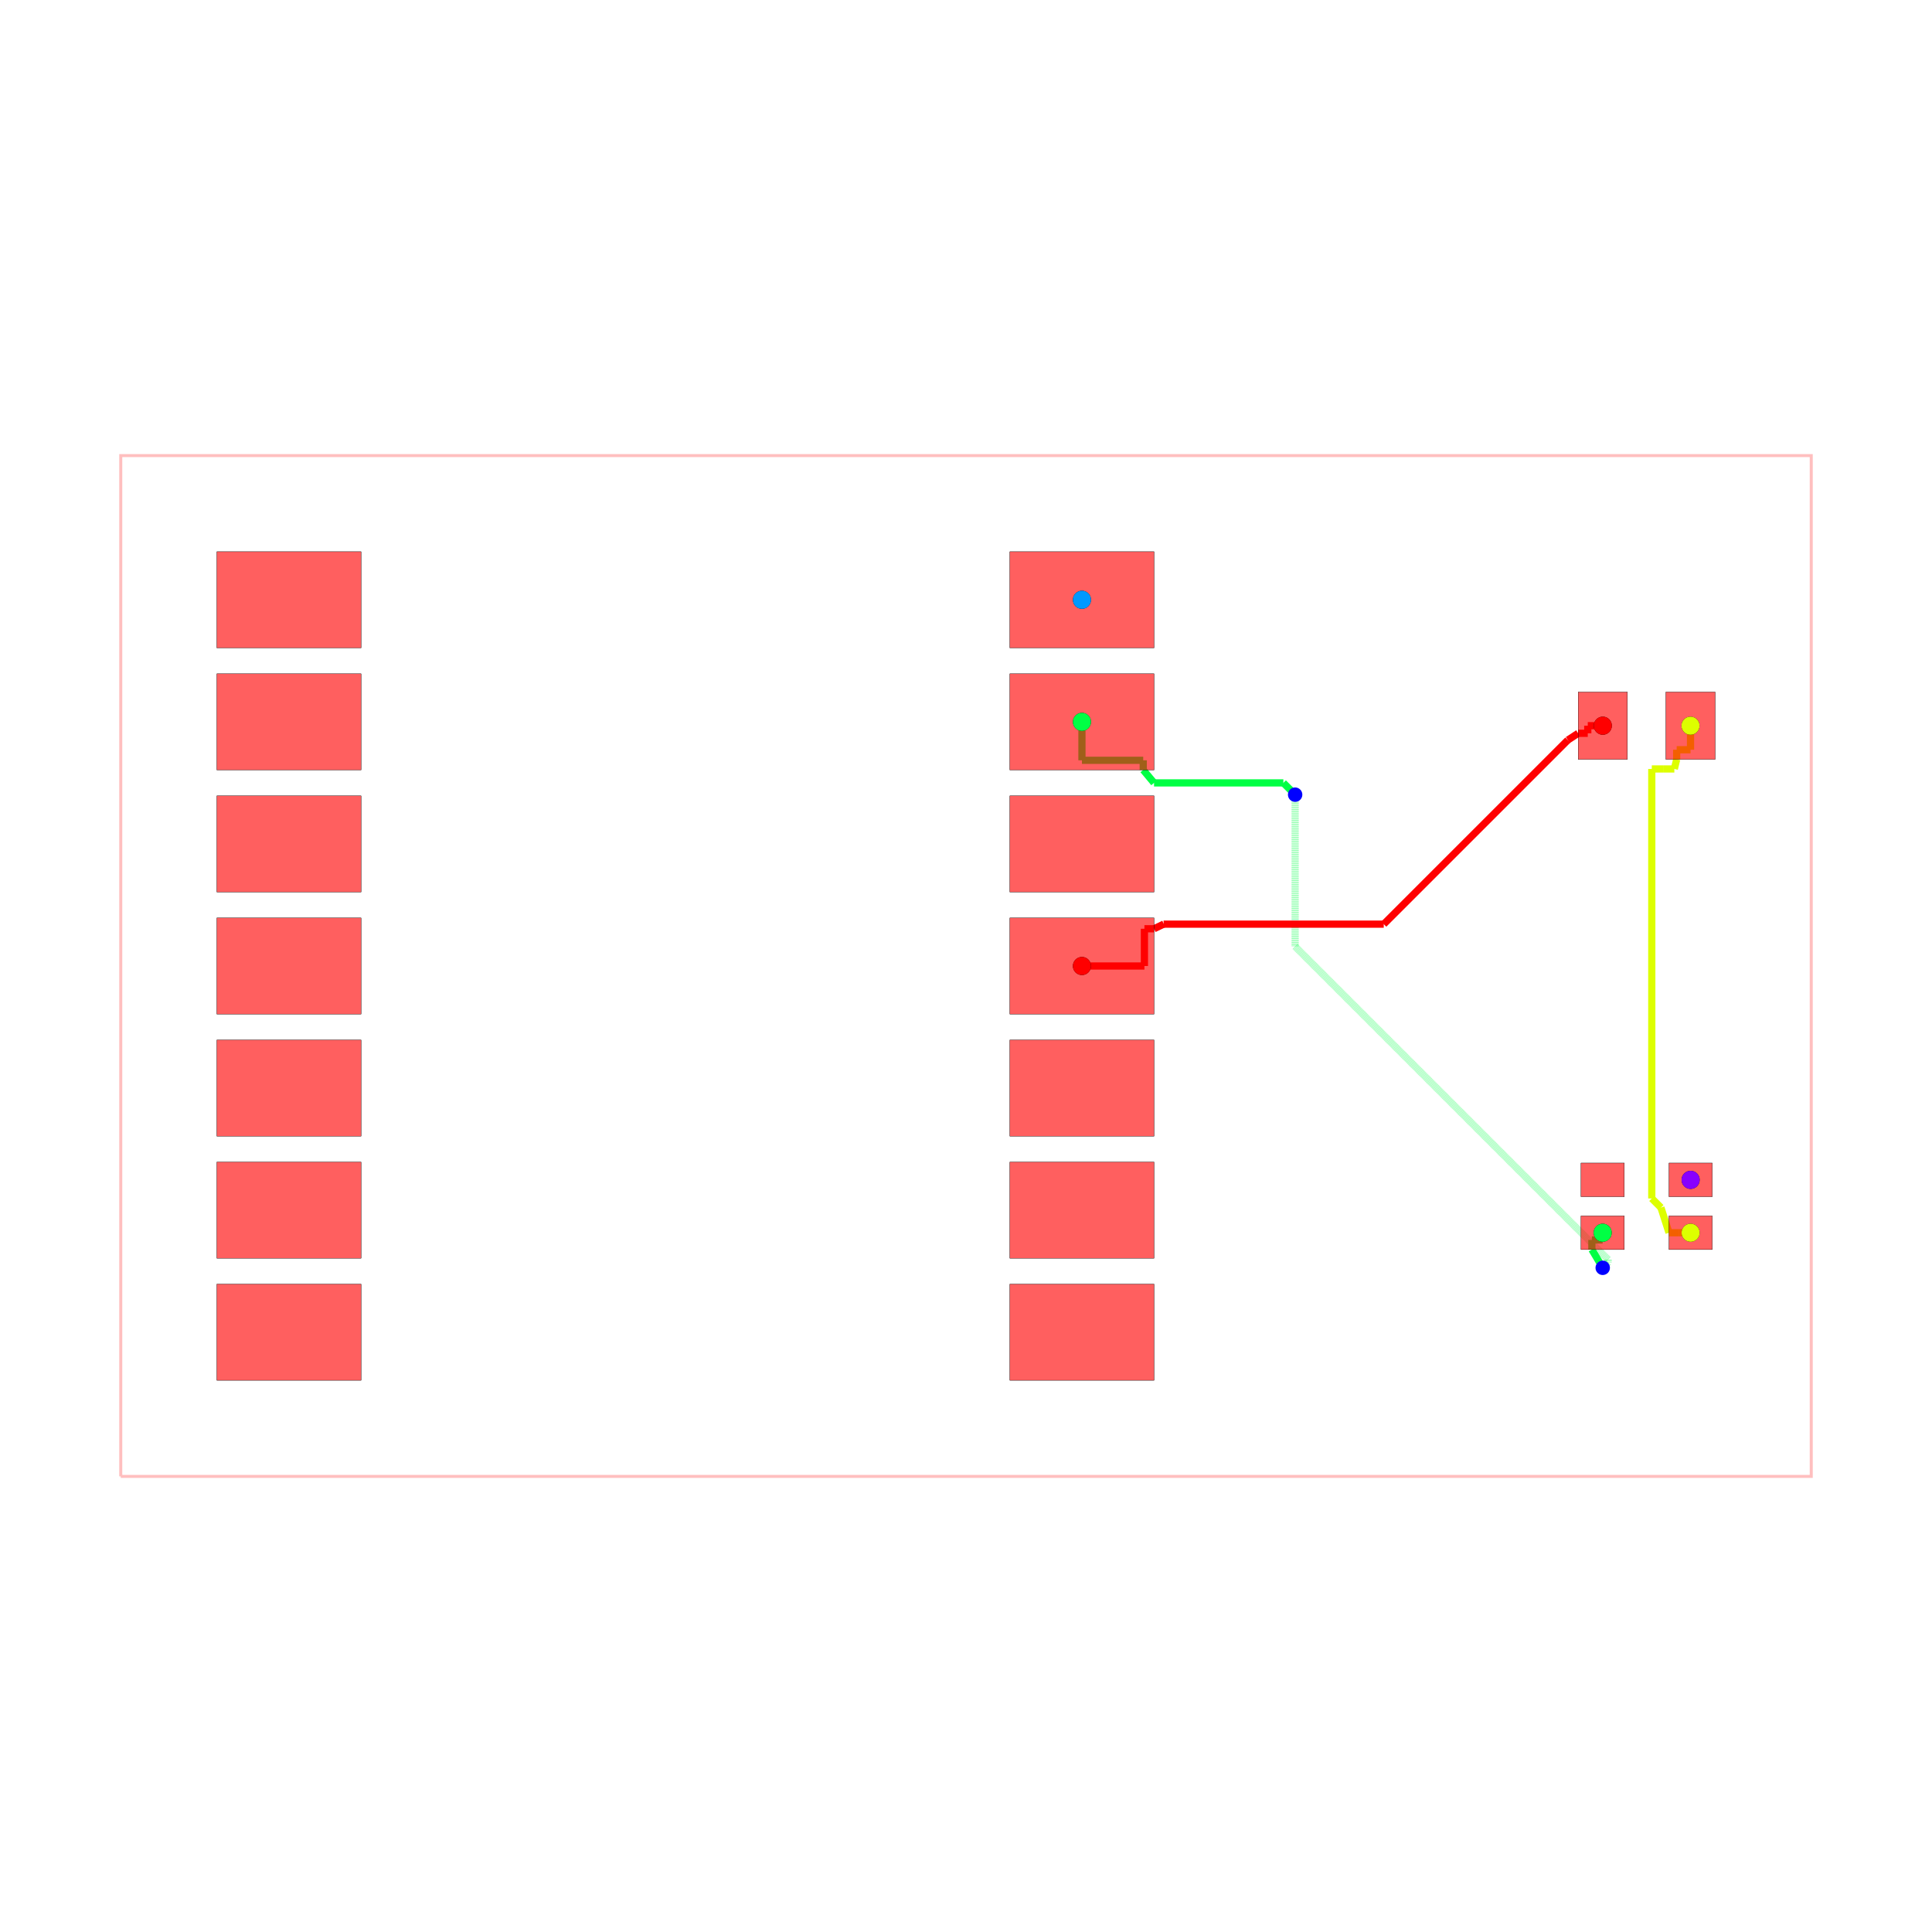
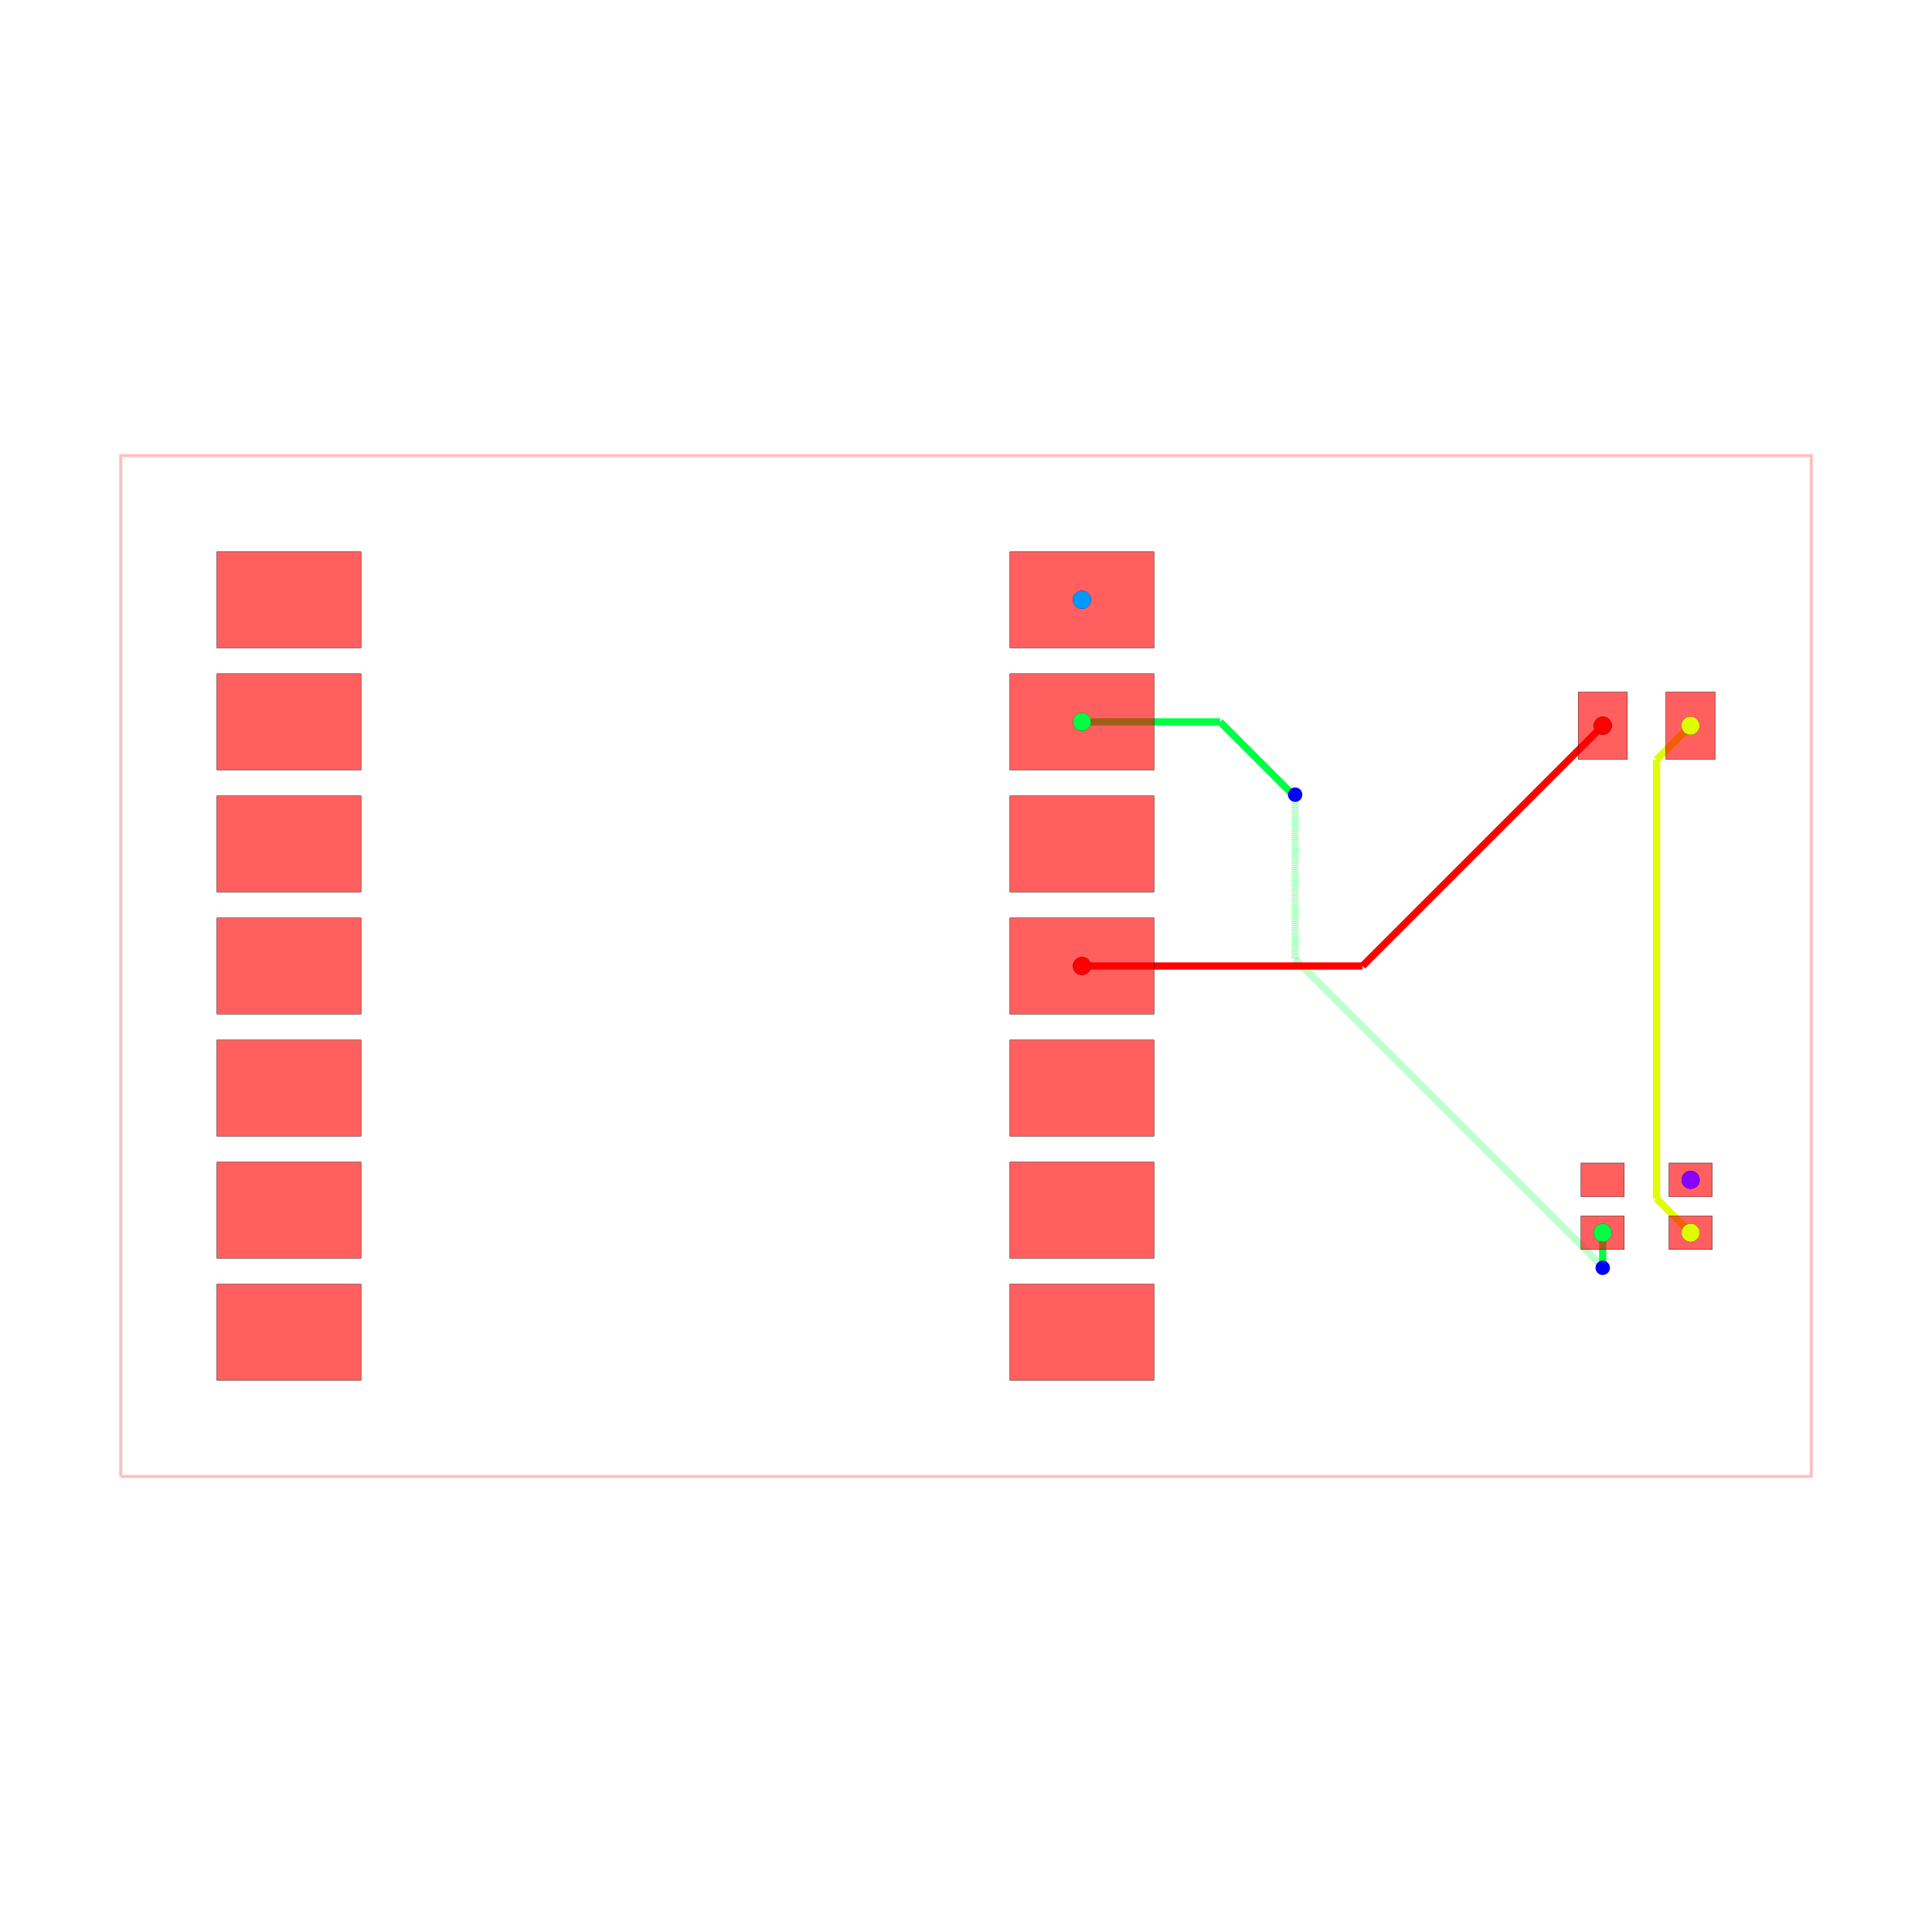
<svg xmlns="http://www.w3.org/2000/svg" width="640" height="640" viewBox="0 0 640 640">
  <rect width="100%" height="100%" fill="white" />
  <g>
    <polyline data-points="-11.749999999999998,-10.620000000000001 23.424999999999997,-10.620000000000001 23.424999999999997,10.620000000000001 -11.749999999999998,10.620000000000001 -11.749999999999998,-10.620000000000001" data-type="line" data-label="" points="40,489.075 600,489.075 600,150.925 40,150.925 40,489.075" fill="none" stroke="rgba(255,0,0,0.25)" stroke-width="1px" />
  </g>
  <g>
-     <polyline data-points="8.25,5.08 8.25,4.2800080000000005" data-type="line" data-label="" points="358.408,239.124 358.408,251.861" fill="none" stroke="hsl(136, 100%, 50%)" stroke-width="2.388" />
-   </g>
-   <g>
-     <polyline data-points="8.25,4.2800080000000005 9.525,4.2800080000000005" data-type="line" data-label="" points="358.408,251.861 378.706,251.861" fill="none" stroke="hsl(136, 100%, 50%)" stroke-width="2.388" />
-   </g>
-   <g>
-     <polyline data-points="9.525,4.2800080000000005 9.525,4.08" data-type="line" data-label="" points="378.706,251.861 378.706,255.045" fill="none" stroke="hsl(136, 100%, 50%)" stroke-width="2.388" />
-   </g>
-   <g>
-     <polyline data-points="9.525,4.08 9.75,3.81" data-type="line" data-label="" points="378.706,255.045 382.289,259.343" fill="none" stroke="hsl(136, 100%, 50%)" stroke-width="2.388" />
-   </g>
-   <g>
-     <polyline data-points="9.75,3.81 12.440999999999999,3.81" data-type="line" data-label="" points="382.289,259.343 425.13,259.343" fill="none" stroke="hsl(136, 100%, 50%)" stroke-width="2.388" />
-   </g>
-   <g>
-     <polyline data-points="12.440999999999999,3.81 12.686,3.565" data-type="line" data-label="" points="425.13,259.343 429.031,263.244" fill="none" stroke="hsl(136, 100%, 50%)" stroke-width="2.388" />
-   </g>
-   <g>
-     <polyline data-points="12.686,3.565 12.686,0.4048342248109087" data-type="line" data-label="" points="429.031,263.244 429.031,313.555" fill="none" stroke="rgba(0,255,68,0.5)" stroke-width="2.388" stroke-dasharray="0.2 0.2" />
-   </g>
-   <g>
-     <polyline data-points="12.686,0.4048342248109087 19.199305767228193,-6.108471542417284" data-type="line" data-label="" points="429.031,313.555 532.725,417.249" fill="none" stroke="rgba(0,255,68,0.5)" stroke-width="2.388" stroke-dasharray="0.2 0.2" />
-   </g>
-   <g>
-     <polyline data-points="19.199305767228193,-6.108471542417284 19.199305767228193,-6.166694232771806" data-type="line" data-label="" points="532.725,417.249 532.725,418.176" fill="none" stroke="rgba(0,255,68,0.5)" stroke-width="2.388" stroke-dasharray="0.2 0.2" />
-   </g>
-   <g>
-     <polyline data-points="19.199305767228193,-6.166694232771806 19.086,-6.28" data-type="line" data-label="" points="532.725,418.176 530.921,419.98" fill="none" stroke="rgba(0,255,68,0.5)" stroke-width="2.388" stroke-dasharray="0.2 0.2" />
-   </g>
-   <g>
-     <polyline data-points="19.086,-6.28 18.86,-5.900035999999998" data-type="line" data-label="" points="530.921,419.98 527.323,413.931" fill="none" stroke="hsl(136, 100%, 50%)" stroke-width="2.388" />
-   </g>
-   <g>
-     <polyline data-points="18.86,-5.900035999999998 18.86,-5.700028299999975" data-type="line" data-label="" points="527.323,413.931 527.323,410.747" fill="none" stroke="hsl(136, 100%, 50%)" stroke-width="2.388" />
-   </g>
-   <g>
-     <polyline data-points="18.86,-5.700028299999975 19.085,-5.700028299999975" data-type="line" data-label="" points="527.323,410.747 530.905,410.747" fill="none" stroke="hsl(136, 100%, 50%)" stroke-width="2.388" />
-   </g>
-   <g>
-     <polyline data-points="19.085,-5.700028299999975 19.085,-5.55" data-type="line" data-label="" points="530.905,410.747 530.905,408.358" fill="none" stroke="hsl(136, 100%, 50%)" stroke-width="2.388" />
-   </g>
-   <g>
-     <polyline data-points="20.915,-5.55 20.66503589999999,-5.55" data-type="line" data-label="" points="560.04,408.358 556.06,408.358" fill="none" stroke="hsl(68, 100%, 50%)" stroke-width="2.388" />
-   </g>
-   <g>
-     <polyline data-points="20.66503589999999,-5.55 20.46503589999999,-5.55" data-type="line" data-label="" points="556.06,408.358 552.876,408.358" fill="none" stroke="hsl(68, 100%, 50%)" stroke-width="2.388" />
-   </g>
-   <g>
-     <polyline data-points="20.46503589999999,-5.55 20.29711529479977,-5.026404030996076" data-type="line" data-label="" points="552.876,408.358 550.203,400.022" fill="none" stroke="hsl(68, 100%, 50%)" stroke-width="2.388" />
-   </g>
-   <g>
-     <polyline data-points="20.29711529479977,-5.026404030996076 20.297367903870377,-5.027191695445863" data-type="line" data-label="" points="550.203,400.022 550.207,400.035" fill="none" stroke="hsl(68, 100%, 50%)" stroke-width="2.388" />
-   </g>
-   <g>
-     <polyline data-points="20.297367903870377,-5.027191695445863 20.10696340671169,-4.836787198287174" data-type="line" data-label="" points="550.207,400.035 547.176,397.004" fill="none" stroke="hsl(68, 100%, 50%)" stroke-width="2.388" />
-   </g>
-   <g>
-     <polyline data-points="20.10696340671169,-4.836787198287174 20.10696340671169,4.0999919999999985" data-type="line" data-label="" points="547.176,397.004 547.176,254.726" fill="none" stroke="hsl(68, 100%, 50%)" stroke-width="2.388" />
-   </g>
-   <g>
-     <polyline data-points="20.10696340671169,4.0999919999999985 20.356613672652735,4.0999919999999985" data-type="line" data-label="" points="547.176,254.726 551.15,254.726" fill="none" stroke="hsl(68, 100%, 50%)" stroke-width="2.388" />
-   </g>
-   <g>
-     <polyline data-points="20.356613672652735,4.0999919999999985 20.57632978113277,4.0999919999999985" data-type="line" data-label="" points="551.15,254.726 554.648,254.726" fill="none" stroke="hsl(68, 100%, 50%)" stroke-width="2.388" />
-   </g>
-   <g>
-     <polyline data-points="20.57632978113277,4.0999919999999985 20.625,4.299999999999999" data-type="line" data-label="" points="554.648,254.726 555.423,251.542" fill="none" stroke="hsl(68, 100%, 50%)" stroke-width="2.388" />
-   </g>
-   <g>
-     <polyline data-points="20.625,4.299999999999999 20.625,4.500008000000001" data-type="line" data-label="" points="555.423,251.542 555.423,248.358" fill="none" stroke="hsl(68, 100%, 50%)" stroke-width="2.388" />
-   </g>
-   <g>
-     <polyline data-points="20.625,4.500008000000001 20.913,4.500008000000001" data-type="line" data-label="" points="555.423,248.358 560.008,248.358" fill="none" stroke="hsl(68, 100%, 50%)" stroke-width="2.388" />
-   </g>
-   <g>
-     <polyline data-points="20.913,4.500008000000001 20.913,5" data-type="line" data-label="" points="560.008,248.358 560.008,240.398" fill="none" stroke="hsl(68, 100%, 50%)" stroke-width="2.388" />
-   </g>
-   <g>
-     <polyline data-points="8.25,0 9.549992,0" data-type="line" data-label="" points="358.408,320 379.104,320" fill="none" stroke="hsl(0, 100%, 50%)" stroke-width="2.388" />
-   </g>
-   <g>
-     <polyline data-points="9.549992,0 9.549992,0.775" data-type="line" data-label="" points="379.104,320 379.104,307.662" fill="none" stroke="hsl(0, 100%, 50%)" stroke-width="2.388" />
-   </g>
-   <g>
-     <polyline data-points="9.549992,0.775 9.75,0.775" data-type="line" data-label="" points="379.104,307.662 382.289,307.662" fill="none" stroke="hsl(0, 100%, 50%)" stroke-width="2.388" />
-   </g>
-   <g>
-     <polyline data-points="9.75,0.775 9.952413884415995,0.8724807958796741" data-type="line" data-label="" points="382.289,307.662 385.511,306.11" fill="none" stroke="hsl(0, 100%, 50%)" stroke-width="2.388" />
-   </g>
-   <g>
-     <polyline data-points="9.952413884415995,0.8724807958796741 9.948677297029425,0.8706812873461184" data-type="line" data-label="" points="385.511,306.11 385.452,306.138" fill="none" stroke="hsl(0, 100%, 50%)" stroke-width="2.388" />
-   </g>
-   <g>
-     <polyline data-points="9.948677297029425,0.8706812873461184 14.529859368987697,0.8706812873461184" data-type="line" data-label="" points="385.452,306.138 458.386,306.138" fill="none" stroke="hsl(0, 100%, 50%)" stroke-width="2.388" />
-   </g>
-   <g>
-     <polyline data-points="14.529859368987697,0.8706812873461184 18.360285372370363,4.701107290728784" data-type="line" data-label="" points="458.386,306.138 519.368,245.157" fill="none" stroke="hsl(0, 100%, 50%)" stroke-width="2.388" />
-   </g>
-   <g>
-     <polyline data-points="18.360285372370363,4.701107290728784 18.575,4.842" data-type="line" data-label="" points="519.368,245.157 522.786,242.913" fill="none" stroke="hsl(0, 100%, 50%)" stroke-width="2.388" />
-   </g>
-   <g>
-     <polyline data-points="18.575,4.842 18.775008,4.842" data-type="line" data-label="" points="522.786,242.913 525.97,242.913" fill="none" stroke="hsl(0, 100%, 50%)" stroke-width="2.388" />
-   </g>
-   <g>
-     <polyline data-points="18.775008,4.842 18.775008,5" data-type="line" data-label="" points="525.97,242.913 525.97,240.398" fill="none" stroke="hsl(0, 100%, 50%)" stroke-width="2.388" />
-   </g>
-   <g>
-     <polyline data-points="18.775008,5 19.088,5" data-type="line" data-label="" points="525.97,240.398 530.953,240.398" fill="none" stroke="hsl(0, 100%, 50%)" stroke-width="2.388" />
+     <polyline data-points="8.25,5.08 11.123445268746732,5.08" data-type="line" data-label="" points="358.408,239.124 404.154,239.124" fill="none" stroke="hsl(136, 100%, 50%)" stroke-width="2.388" />
+   </g>
+   <g>
+     <polyline data-points="11.123445268746732,5.08 12.627034771642371,3.5764104971043604" data-type="line" data-label="" points="404.154,239.124 428.092,263.062" fill="none" stroke="hsl(136, 100%, 50%)" stroke-width="2.388" />
+   </g>
+   <g>
+     <polyline data-points="12.627034771642371,3.5764104971043604 12.674589502895639,3.5764104971043604" data-type="line" data-label="" points="428.092,263.062 428.849,263.062" fill="none" stroke="hsl(136, 100%, 50%)" stroke-width="2.388" />
+   </g>
+   <g>
+     <polyline data-points="12.674589502895639,3.5764104971043604 12.686,3.565" data-type="line" data-label="" points="428.849,263.062 429.031,263.244" fill="none" stroke="hsl(136, 100%, 50%)" stroke-width="2.388" />
+   </g>
+   <g>
+     <polyline data-points="12.686,3.565 12.686,0.1433393212467733" data-type="line" data-label="" points="429.031,263.244 429.031,317.718" fill="none" stroke="rgba(0,255,68,0.5)" stroke-width="2.388" stroke-dasharray="0.2 0.2" />
+   </g>
+   <g>
+     <polyline data-points="12.686,0.1433393212467733 19.097669660623385,-6.268330339376612" data-type="line" data-label="" points="429.031,317.718 531.107,419.794" fill="none" stroke="rgba(0,255,68,0.5)" stroke-width="2.388" stroke-dasharray="0.2 0.2" />
+   </g>
+   <g>
+     <polyline data-points="19.097669660623385,-6.268330339376612 19.086,-6.28" data-type="line" data-label="" points="531.107,419.794 530.921,419.98" fill="none" stroke="rgba(0,255,68,0.5)" stroke-width="2.388" stroke-dasharray="0.2 0.2" />
+   </g>
+   <g>
+     <polyline data-points="19.086,-6.28 19.086,-5.5509999999999975" data-type="line" data-label="" points="530.921,419.98 530.921,408.374" fill="none" stroke="hsl(136, 100%, 50%)" stroke-width="2.388" />
+   </g>
+   <g>
+     <polyline data-points="19.086,-5.5509999999999975 19.085,-5.55" data-type="line" data-label="" points="530.921,408.374 530.905,408.358" fill="none" stroke="hsl(136, 100%, 50%)" stroke-width="2.388" />
+   </g>
+   <g>
+     <polyline data-points="20.915,-5.55 20.206070262951766,-4.841070262951766" data-type="line" data-label="" points="560.04,408.358 548.753,397.072" fill="none" stroke="hsl(68, 100%, 50%)" stroke-width="2.388" />
+   </g>
+   <g>
+     <polyline data-points="20.206070262951766,-4.841070262951766 20.206070262951766,4.293070262951767" data-type="line" data-label="" points="548.753,397.072 548.753,251.653" fill="none" stroke="hsl(68, 100%, 50%)" stroke-width="2.388" />
+   </g>
+   <g>
+     <polyline data-points="20.206070262951766,4.293070262951767 20.913,5" data-type="line" data-label="" points="548.753,251.653 560.008,240.398" fill="none" stroke="hsl(68, 100%, 50%)" stroke-width="2.388" />
+   </g>
+   <g>
+     <polyline data-points="8.25,0 14.088000000000001,0" data-type="line" data-label="" points="358.408,320 451.351,320" fill="none" stroke="hsl(0, 100%, 50%)" stroke-width="2.388" />
+   </g>
+   <g>
+     <polyline data-points="14.088000000000001,0 19.088,5" data-type="line" data-label="" points="451.351,320 530.953,240.398" fill="none" stroke="hsl(0, 100%, 50%)" stroke-width="2.388" />
  </g>
  <g>
    <rect data-type="rect" data-label="top" data-x="-8.25" data-y="7.62" x="71.841" y="182.766" width="47.761" height="31.841" fill="rgba(255,0,0,0.25)" stroke="black" stroke-width="0.063" />
  </g>
  <g>
    <rect data-type="rect" data-label="top" data-x="-8.25" data-y="5.08" x="71.841" y="223.204" width="47.761" height="31.841" fill="rgba(255,0,0,0.25)" stroke="black" stroke-width="0.063" />
  </g>
  <g>
    <rect data-type="rect" data-label="top" data-x="-8.25" data-y="2.54" x="71.841" y="263.642" width="47.761" height="31.841" fill="rgba(255,0,0,0.25)" stroke="black" stroke-width="0.063" />
  </g>
  <g>
    <rect data-type="rect" data-label="top" data-x="-8.25" data-y="0" x="71.841" y="304.08" width="47.761" height="31.841" fill="rgba(255,0,0,0.25)" stroke="black" stroke-width="0.063" />
  </g>
  <g>
    <rect data-type="rect" data-label="top" data-x="-8.25" data-y="-2.54" x="71.841" y="344.517" width="47.761" height="31.841" fill="rgba(255,0,0,0.25)" stroke="black" stroke-width="0.063" />
  </g>
  <g>
    <rect data-type="rect" data-label="top" data-x="-8.25" data-y="-5.079999999999999" x="71.841" y="384.955" width="47.761" height="31.841" fill="rgba(255,0,0,0.25)" stroke="black" stroke-width="0.063" />
  </g>
  <g>
    <rect data-type="rect" data-label="top" data-x="-8.25" data-y="-7.62" x="71.841" y="425.393" width="47.761" height="31.841" fill="rgba(255,0,0,0.25)" stroke="black" stroke-width="0.063" />
  </g>
  <g>
    <rect data-type="rect" data-label="top source_net_1" data-x="8.25" data-y="7.62" x="334.527" y="182.766" width="47.761" height="31.841" fill="rgba(255,0,0,0.25)" stroke="black" stroke-width="0.063" />
  </g>
  <g>
    <rect data-type="rect" data-label="top source_net_0" data-x="8.25" data-y="5.08" x="334.527" y="223.204" width="47.761" height="31.841" fill="rgba(255,0,0,0.25)" stroke="black" stroke-width="0.063" />
  </g>
  <g>
    <rect data-type="rect" data-label="top" data-x="8.25" data-y="2.54" x="334.527" y="263.642" width="47.761" height="31.841" fill="rgba(255,0,0,0.25)" stroke="black" stroke-width="0.063" />
  </g>
  <g>
    <rect data-type="rect" data-label="top source_trace_2" data-x="8.25" data-y="0" x="334.527" y="304.08" width="47.761" height="31.841" fill="rgba(255,0,0,0.25)" stroke="black" stroke-width="0.063" />
  </g>
  <g>
    <rect data-type="rect" data-label="top" data-x="8.25" data-y="-2.54" x="334.527" y="344.517" width="47.761" height="31.841" fill="rgba(255,0,0,0.25)" stroke="black" stroke-width="0.063" />
  </g>
  <g>
    <rect data-type="rect" data-label="top" data-x="8.25" data-y="-5.079999999999999" x="334.527" y="384.955" width="47.761" height="31.841" fill="rgba(255,0,0,0.25)" stroke="black" stroke-width="0.063" />
  </g>
  <g>
    <rect data-type="rect" data-label="top" data-x="8.25" data-y="-7.62" x="334.527" y="425.393" width="47.761" height="31.841" fill="rgba(255,0,0,0.25)" stroke="black" stroke-width="0.063" />
  </g>
  <g>
    <rect data-type="rect" data-label="top source_trace_2" data-x="19.0875" data-y="5" x="522.786" y="229.254" width="16.318" height="22.289" fill="rgba(255,0,0,0.25)" stroke="black" stroke-width="0.063" />
  </g>
  <g>
    <rect data-type="rect" data-label="top source_trace_5" data-x="20.9125" data-y="5" x="551.841" y="229.254" width="16.318" height="22.289" fill="rgba(255,0,0,0.25)" stroke="black" stroke-width="0.063" />
  </g>
  <g>
    <rect data-type="rect" data-label="top" data-x="19.08496500000001" data-y="-4.449963000000025" x="523.741" y="385.273" width="14.328" height="11.144" fill="rgba(255,0,0,0.25)" stroke="black" stroke-width="0.063" />
  </g>
  <g>
    <rect data-type="rect" data-label="top source_net_0" data-x="19.08496500000001" data-y="-5.550036999999975" x="523.741" y="402.787" width="14.328" height="11.144" fill="rgba(255,0,0,0.25)" stroke="black" stroke-width="0.063" />
  </g>
  <g>
    <rect data-type="rect" data-label="top source_trace_5" data-x="20.91503499999999" data-y="-5.550036999999975" x="552.876" y="402.787" width="14.328" height="11.144" fill="rgba(255,0,0,0.25)" stroke="black" stroke-width="0.063" />
  </g>
  <g>
    <rect data-type="rect" data-label="top source_net_2" data-x="20.91503499999999" data-y="-4.449963000000025" x="552.876" y="385.273" width="14.328" height="11.144" fill="rgba(255,0,0,0.25)" stroke="black" stroke-width="0.063" />
  </g>
  <g>
    <rect data-type="rect" data-label="top" data-x="-8.25" data-y="7.62" x="71.841" y="182.766" width="47.761" height="31.841" fill="rgba(255,0,0,0.5)" stroke="black" stroke-width="0.063" />
  </g>
  <g>
    <rect data-type="rect" data-label="top" data-x="-8.25" data-y="5.08" x="71.841" y="223.204" width="47.761" height="31.841" fill="rgba(255,0,0,0.5)" stroke="black" stroke-width="0.063" />
  </g>
  <g>
    <rect data-type="rect" data-label="top" data-x="-8.25" data-y="2.54" x="71.841" y="263.642" width="47.761" height="31.841" fill="rgba(255,0,0,0.5)" stroke="black" stroke-width="0.063" />
  </g>
  <g>
    <rect data-type="rect" data-label="top" data-x="-8.25" data-y="0" x="71.841" y="304.08" width="47.761" height="31.841" fill="rgba(255,0,0,0.5)" stroke="black" stroke-width="0.063" />
  </g>
  <g>
    <rect data-type="rect" data-label="top" data-x="-8.25" data-y="-2.54" x="71.841" y="344.517" width="47.761" height="31.841" fill="rgba(255,0,0,0.5)" stroke="black" stroke-width="0.063" />
  </g>
  <g>
    <rect data-type="rect" data-label="top" data-x="-8.25" data-y="-5.079999999999999" x="71.841" y="384.955" width="47.761" height="31.841" fill="rgba(255,0,0,0.5)" stroke="black" stroke-width="0.063" />
  </g>
  <g>
    <rect data-type="rect" data-label="top" data-x="-8.25" data-y="-7.62" x="71.841" y="425.393" width="47.761" height="31.841" fill="rgba(255,0,0,0.5)" stroke="black" stroke-width="0.063" />
  </g>
  <g>
    <rect data-type="rect" data-label="top source_net_1" data-x="8.25" data-y="7.62" x="334.527" y="182.766" width="47.761" height="31.841" fill="rgba(255,0,0,0.5)" stroke="black" stroke-width="0.063" />
  </g>
  <g>
    <rect data-type="rect" data-label="top source_net_0" data-x="8.25" data-y="5.08" x="334.527" y="223.204" width="47.761" height="31.841" fill="rgba(255,0,0,0.5)" stroke="black" stroke-width="0.063" />
  </g>
  <g>
    <rect data-type="rect" data-label="top" data-x="8.25" data-y="2.54" x="334.527" y="263.642" width="47.761" height="31.841" fill="rgba(255,0,0,0.5)" stroke="black" stroke-width="0.063" />
  </g>
  <g>
    <rect data-type="rect" data-label="top source_trace_2" data-x="8.25" data-y="0" x="334.527" y="304.08" width="47.761" height="31.841" fill="rgba(255,0,0,0.5)" stroke="black" stroke-width="0.063" />
  </g>
  <g>
    <rect data-type="rect" data-label="top" data-x="8.25" data-y="-2.54" x="334.527" y="344.517" width="47.761" height="31.841" fill="rgba(255,0,0,0.5)" stroke="black" stroke-width="0.063" />
  </g>
  <g>
    <rect data-type="rect" data-label="top" data-x="8.25" data-y="-5.079999999999999" x="334.527" y="384.955" width="47.761" height="31.841" fill="rgba(255,0,0,0.5)" stroke="black" stroke-width="0.063" />
  </g>
  <g>
    <rect data-type="rect" data-label="top" data-x="8.25" data-y="-7.62" x="334.527" y="425.393" width="47.761" height="31.841" fill="rgba(255,0,0,0.5)" stroke="black" stroke-width="0.063" />
  </g>
  <g>
    <rect data-type="rect" data-label="top source_trace_2" data-x="19.0875" data-y="5" x="522.786" y="229.254" width="16.318" height="22.289" fill="rgba(255,0,0,0.5)" stroke="black" stroke-width="0.063" />
  </g>
  <g>
    <rect data-type="rect" data-label="top source_trace_5" data-x="20.9125" data-y="5" x="551.841" y="229.254" width="16.318" height="22.289" fill="rgba(255,0,0,0.5)" stroke="black" stroke-width="0.063" />
  </g>
  <g>
    <rect data-type="rect" data-label="top" data-x="19.08496500000001" data-y="-4.449963000000025" x="523.741" y="385.273" width="14.328" height="11.144" fill="rgba(255,0,0,0.5)" stroke="black" stroke-width="0.063" />
  </g>
  <g>
    <rect data-type="rect" data-label="top source_net_0" data-x="19.08496500000001" data-y="-5.550036999999975" x="523.741" y="402.787" width="14.328" height="11.144" fill="rgba(255,0,0,0.5)" stroke="black" stroke-width="0.063" />
  </g>
  <g>
    <rect data-type="rect" data-label="top source_trace_5" data-x="20.91503499999999" data-y="-5.550036999999975" x="552.876" y="402.787" width="14.328" height="11.144" fill="rgba(255,0,0,0.5)" stroke="black" stroke-width="0.063" />
  </g>
  <g>
    <rect data-type="rect" data-label="top source_net_2" data-x="20.91503499999999" data-y="-4.449963000000025" x="552.876" y="385.273" width="14.328" height="11.144" fill="rgba(255,0,0,0.5)" stroke="black" stroke-width="0.063" />
  </g>
  <circle data-type="circle" data-label="" data-x="12.686" data-y="3.565" cx="429.031" cy="263.244" r="2.388" fill="blue" stroke="none" stroke-width="0.063" />
  <circle data-type="circle" data-label="" data-x="19.086" data-y="-6.28" cx="530.921" cy="419.98" r="2.388" fill="blue" stroke="none" stroke-width="0.063" />
  <g>
    <circle data-type="point" data-label="source_trace_2 pcb_port_10" data-x="8.25" data-y="0" cx="358.408" cy="320" r="3" fill="black" />
  </g>
  <g>
    <circle data-type="point" data-label="source_trace_2 pcb_port_14" data-x="19.0875" data-y="5" cx="530.945" cy="240.398" r="3" fill="black" />
  </g>
  <g>
    <circle data-type="point" data-label="source_trace_5 pcb_port_18" data-x="20.91503499999999" data-y="-5.550036999999975" cx="560.04" cy="408.359" r="3" fill="black" />
  </g>
  <g>
    <circle data-type="point" data-label="source_trace_5 pcb_port_15" data-x="20.9125" data-y="5" cx="560" cy="240.398" r="3" fill="black" />
  </g>
  <g>
    <circle data-type="point" data-label="source_net_0 pcb_port_8" data-x="8.25" data-y="5.08" cx="358.408" cy="239.124" r="3" fill="black" />
  </g>
  <g>
    <circle data-type="point" data-label="source_net_0 pcb_port_17" data-x="19.08496500000001" data-y="-5.550036999999975" cx="530.905" cy="408.359" r="3" fill="black" />
  </g>
  <g>
    <circle data-type="point" data-label="source_net_1 pcb_port_7" data-x="8.25" data-y="7.62" cx="358.408" cy="198.687" r="3" fill="black" />
  </g>
  <g>
    <circle data-type="point" data-label="source_net_2 pcb_port_19" data-x="20.91503499999999" data-y="-4.449963000000025" cx="560.04" cy="390.845" r="3" fill="black" />
  </g>
  <g>
    <circle data-type="point" data-label="source_trace_2 source_trace_2 top" data-x="8.25" data-y="0" cx="358.408" cy="320" r="3" fill="hsl(0, 100%, 50%)" />
  </g>
  <g>
    <circle data-type="point" data-label="source_trace_2 source_trace_2 top" data-x="19.0875" data-y="5" cx="530.945" cy="240.398" r="3" fill="hsl(0, 100%, 50%)" />
  </g>
  <g>
    <circle data-type="point" data-label="source_trace_5 source_trace_5 top" data-x="20.91503499999999" data-y="-5.550036999999975" cx="560.04" cy="408.359" r="3" fill="hsl(68, 100%, 50%)" />
  </g>
  <g>
    <circle data-type="point" data-label="source_trace_5 source_trace_5 top" data-x="20.9125" data-y="5" cx="560" cy="240.398" r="3" fill="hsl(68, 100%, 50%)" />
  </g>
  <g>
    <circle data-type="point" data-label="source_net_0 source_net_0 top" data-x="8.25" data-y="5.08" cx="358.408" cy="239.124" r="3" fill="hsl(136, 100%, 50%)" />
  </g>
  <g>
    <circle data-type="point" data-label="source_net_0 source_net_0 top" data-x="19.08496500000001" data-y="-5.550036999999975" cx="530.905" cy="408.359" r="3" fill="hsl(136, 100%, 50%)" />
  </g>
  <g>
    <circle data-type="point" data-label="source_net_1 source_net_1 top" data-x="8.25" data-y="7.62" cx="358.408" cy="198.687" r="3" fill="hsl(204, 100%, 50%)" />
  </g>
  <g>
    <circle data-type="point" data-label="source_net_2 source_net_2 top" data-x="20.91503499999999" data-y="-4.449963000000025" cx="560.04" cy="390.845" r="3" fill="hsl(272, 100%, 50%)" />
  </g>
  <g id="crosshair" style="display: none">
    <line id="crosshair-h" y1="0" y2="640" stroke="#666" stroke-width="0.5" />
    <line id="crosshair-v" x1="0" x2="640" stroke="#666" stroke-width="0.5" />
    <text id="coordinates" font-family="monospace" font-size="12" fill="#666" />
  </g>
</svg>
